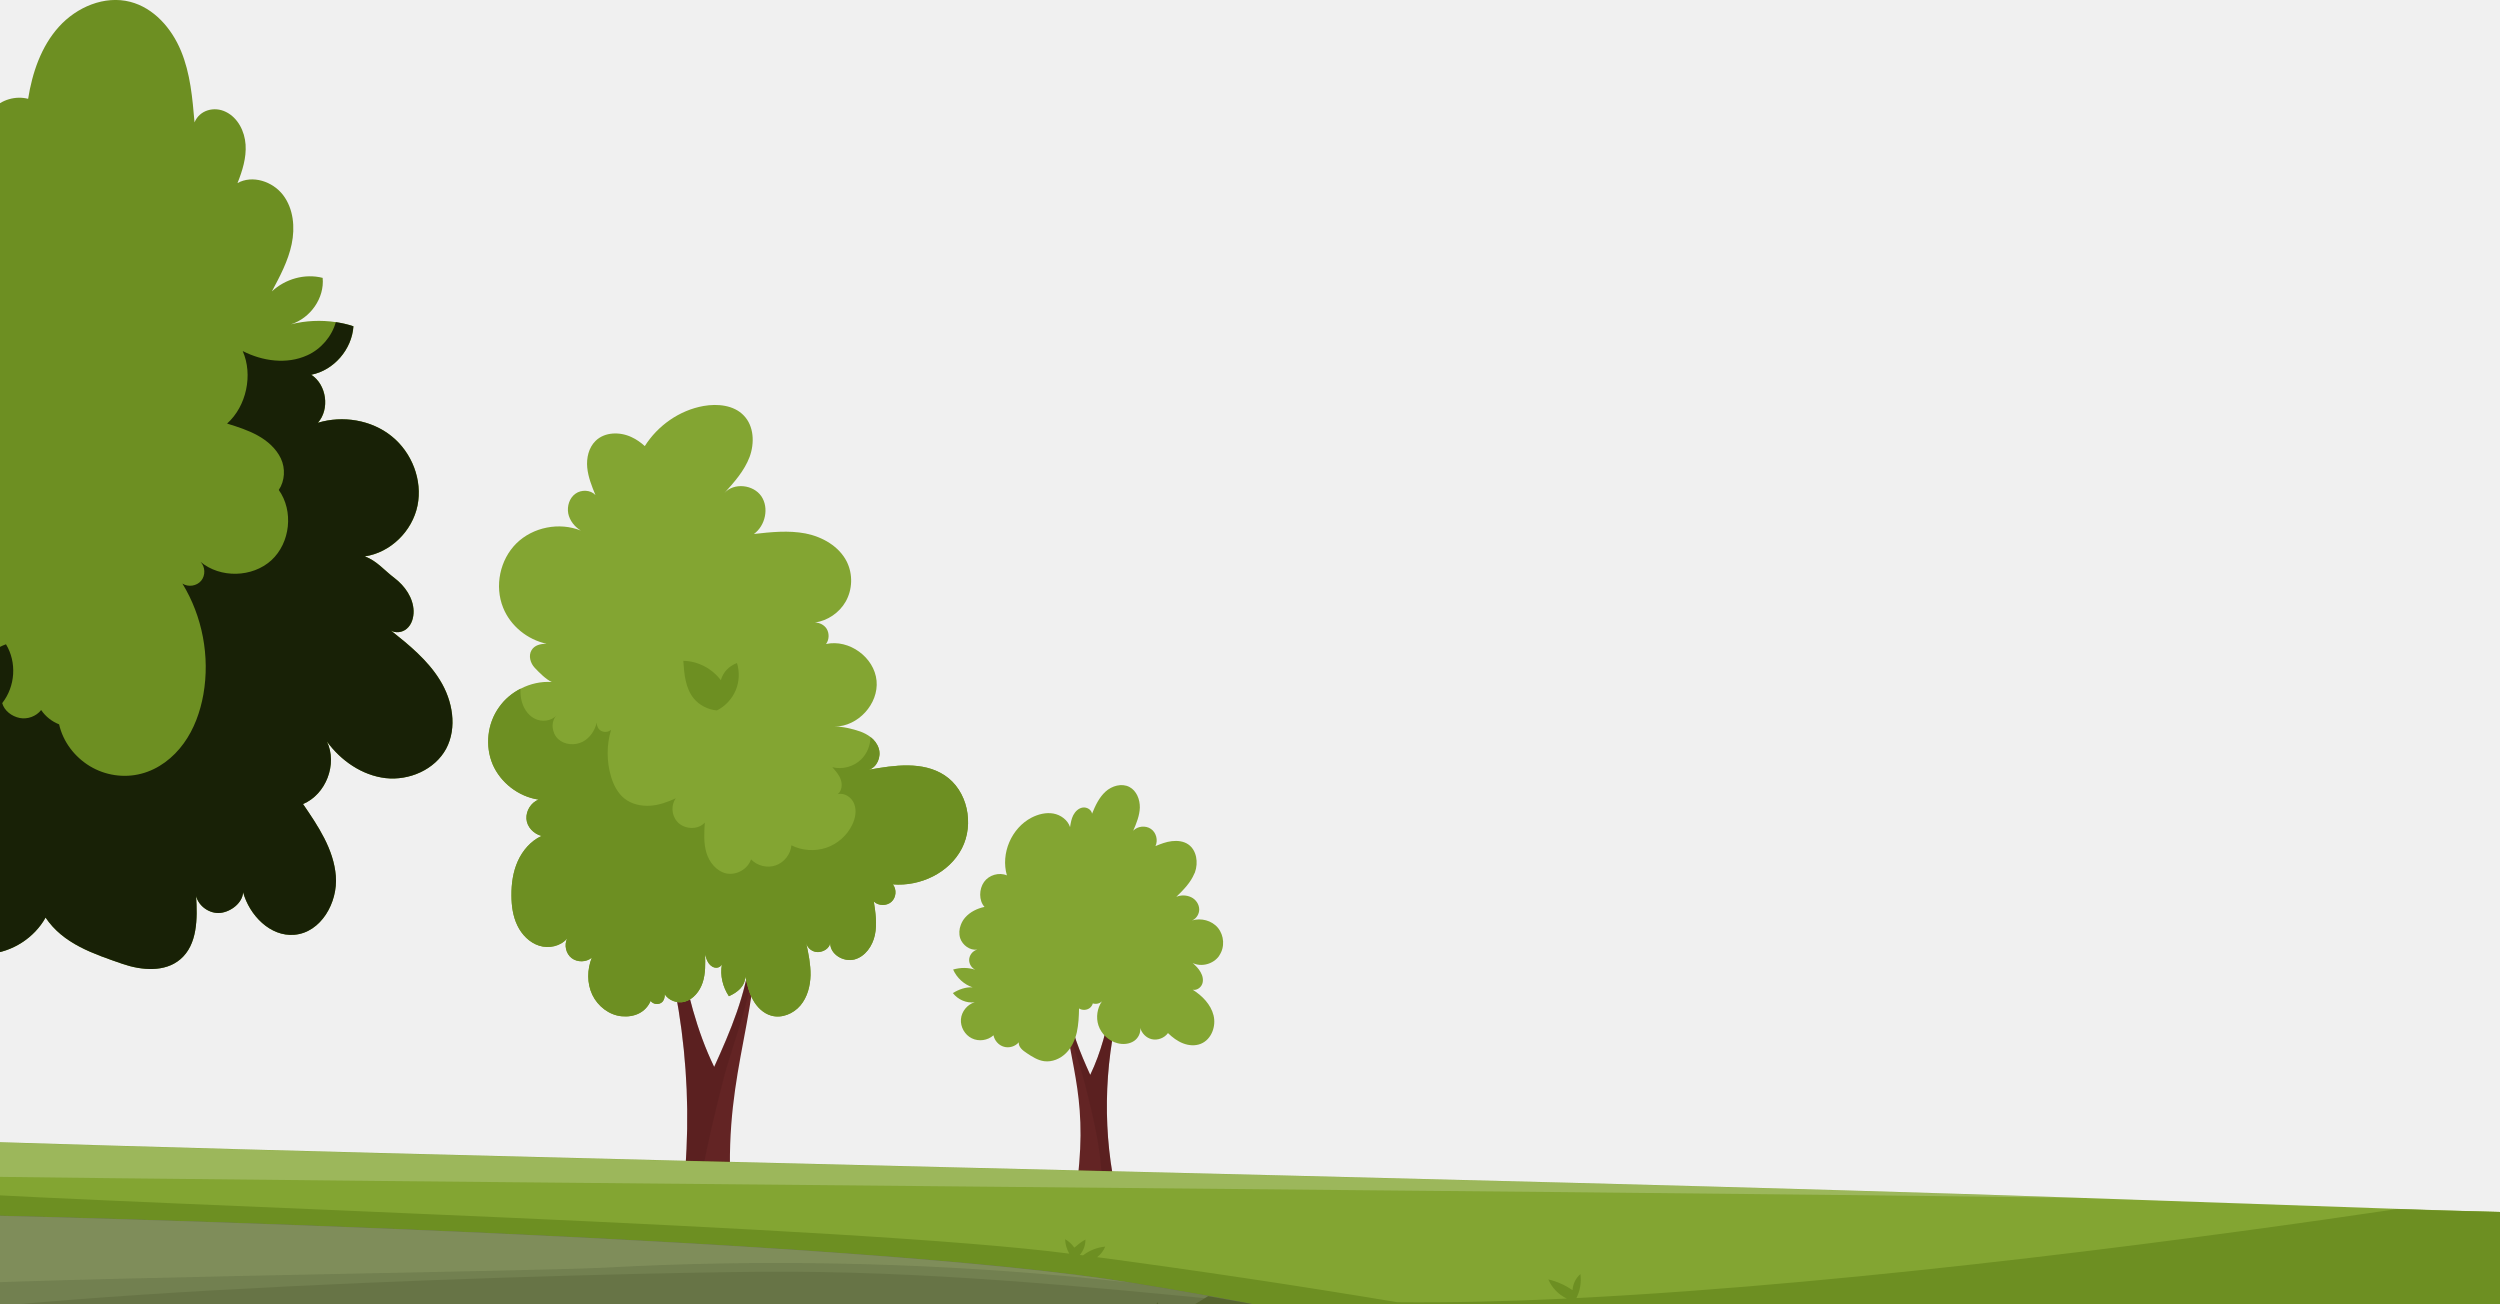
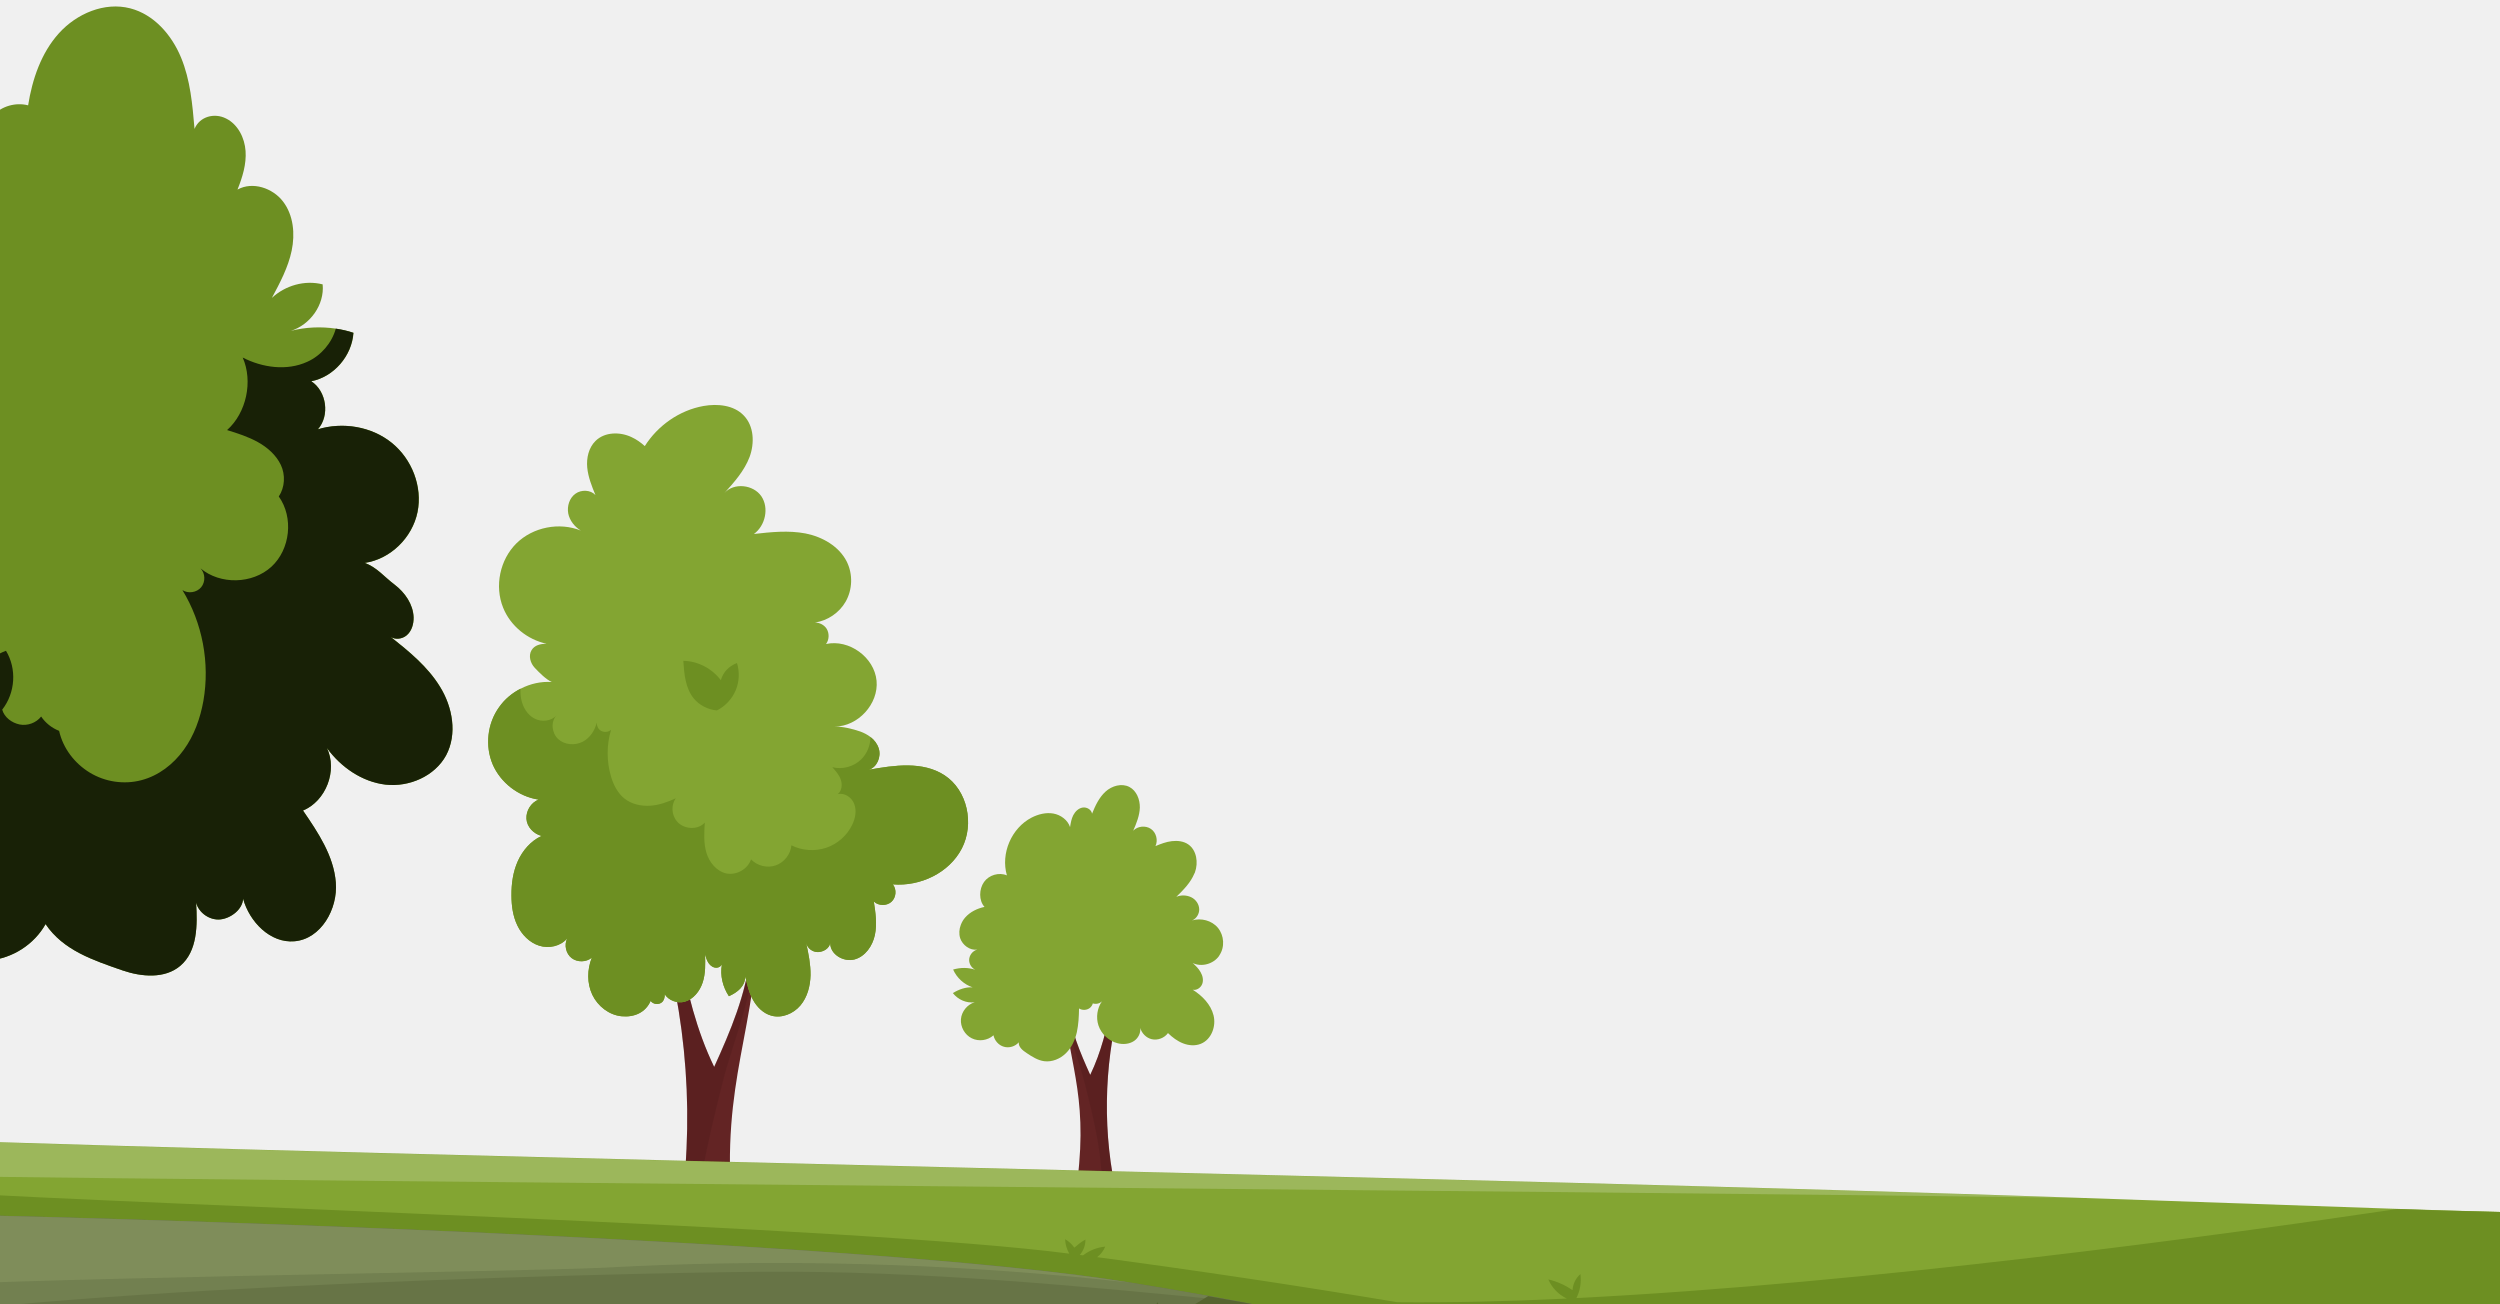
<svg xmlns="http://www.w3.org/2000/svg" version="1.1" id="Layer_1" x="0px" y="0px" viewBox="0 0 1920 1000.9" style="enable-background:new 0 0 1920 1000.9;" xml:space="preserve">
  <style type="text/css">
	.st0{fill:#632424;}
	.st1{opacity:0.3;}
	.st2{fill:#4A1919;}
	.st3{fill:#83A532;}
	.st4{fill:#6D8F22;}
	.st5{opacity:0.2;}
	.st6{fill:#FFFFFF;}
	.st7{fill:#677446;}
	.st8{fill:#728050;}
	.st9{fill:#7F8D5A;}
	.st10{fill:#56642F;}
	.st11{fill:#182106;}
</style>
  <g>
    <path class="st0" d="M858.1,919.9h-12.2l-20.3-0.2c11.8-74.5-4.3-99.3-8.3-147.2h0.5l2.4-0.1c1.9,18.4,9.5,36.3,17.1,53.1   c8.4-17.5,12.8-35.7,16.5-54.8c1.9,0.2,4.1,0.4,6.1,0.6C847.6,819.6,846.7,871.3,858.1,919.9L858.1,919.9z" />
    <g class="st1">
      <path class="st2" d="M858.1,919.9h-12.2c1.8-29.1-5.4-58.2-12.5-86.5c-5.1-20.4-12.6-35.6-15.6-60.8l2.4-0.1    c1.9,18.4,9.5,36.3,17.1,53.1c8.5-17.5,12.8-35.7,16.5-54.8c1.9,0.2,4.1,0.4,6.1,0.6C847.5,819.6,846.7,871.3,858.1,919.9    L858.1,919.9z" />
    </g>
-     <path class="st3" d="M936.3,734.1c-4.4,6.3-13.5,8.8-20.3,5.5c2.3,2.1,4.6,4.3,6.1,7.1c1.6,2.7,2.3,6.1,1.2,9   c-1.1,2.9-4.3,5.1-7.3,4.4c7.3,4.6,13.9,11.3,16,19.7c2.1,8.4-1.6,18.5-9.7,21.8c-4.3,1.8-9.4,1.4-13.7-0.3   c-4.4-1.7-8.2-4.6-11.6-7.9c-2.7,3.8-8,5.8-12.5,4.7c-4.2-1-7.6-4.5-8.8-8.6c0.5,3.8-1.6,7.9-4.8,10c-3.6,2.4-8.4,2.8-12.6,1.7   c-6.8-1.7-12.5-7.1-14.7-13.7c-2-6.1-1-13.2,2.7-18.5c-1.7,1.8-4.7,2.4-7,1.6c-0.4,1.4-1.2,2.6-2.3,3.5c-2.3,1.8-5.8,2-8.3,0.4   c-0.1,6.1-0.4,12.3-1.7,18.3c-1.4,6-4,11.8-8.4,16.1c-4.4,4.3-10.6,6.9-16.7,6.1c-5-0.7-9.3-3.5-13.5-6.3c-3-2-6.3-4.6-6-8.2   c-2.7,3.2-7.4,4.6-11.4,3.4c-4-1.1-7.2-4.7-8-8.8c-4.4,4-11.3,5-16.7,2.3c-5.3-2.6-8.8-8.7-8.3-14.7c0.5-5.9,4.9-11.3,10.6-13   c-6.3,1-12.9-2-16.8-7c4.5-2.8,9.9-4.8,15.2-4.4c-6.6-2.2-12.2-7.3-15-13.7c5.6-1.6,11.6-1.7,17,0.2c-2.8-1.4-4.7-4.4-4.7-7.5   c0-3.6,2.7-7.1,6.2-8c-5.6,0.8-11.3-3.4-13.1-8.8c-1-3.3-0.8-6.9,0.5-10.2c0.8-2.1,1.9-4,3.4-5.7c3.8-4.3,9.2-6.9,14.8-8.1   c-4.5-4.9-4.2-13.7-0.4-19.1c3.8-5.4,11.5-7.7,17.6-5.1c-4.9-16.8,3.5-36.4,19-44.4c5.1-2.6,11-4.1,16.7-3.1   c5.6,1,11,4.9,12.8,10.4c0.5-3.1,1-6.3,2.5-9.2c1.5-2.8,4-5.3,7.2-5.8c3.2-0.5,6.7,1.6,7.2,4.7c2.5-6.2,5.4-12.4,10.3-16.9   c4.9-4.5,12.5-6.7,18.4-3.6c5.5,2.9,8.1,9.6,8,15.8c-0.2,6.2-2.6,12.1-5.1,17.8c3.4-3.6,9.5-4.2,13.6-1.4c4.1,2.8,5.6,8.7,3.5,13.2   c4.1-1.7,8.2-3.3,12.6-3.8c4.3-0.5,9,0,12.6,2.5c6.5,4.5,7.8,14.1,5.1,21.5c-0.1,0.3-0.2,0.6-0.4,0.8c-2.9,7.1-8.4,12.6-13.9,18   c3.6-1.6,8-1.4,11.5,0.3c3.5,1.7,6.1,5.4,6.1,9.4c0,3.5-2.2,7.1-5.5,8.4c6.9-2.1,15.1,0,19.8,5.6c4.9,5.9,5.5,15,1.1,21.3   L936.3,734.1z" />
-     <path class="st0" d="M514.8,972.1l19.8-0.1l32.8-0.2c-19-120.4,7-160.4,13.4-238h-0.8l-3.8-0.2c-3.1,29.7-15.3,58.6-27.7,85.8   c-13.7-28.3-20.7-57.8-26.6-88.7c-3.1,0.4-6.7,0.6-9.8,0.9C531.8,809.9,533.3,893.5,514.8,972.1L514.8,972.1z" />
+     <path class="st3" d="M936.3,734.1c-4.4,6.3-13.5,8.8-20.3,5.5c2.3,2.1,4.6,4.3,6.1,7.1c1.6,2.7,2.3,6.1,1.2,9s-4.3,5.1-7.3,4.4   c7.3,4.6,13.9,11.3,16,19.7s-1.6,18.5-9.7,21.8c-4.3,1.8-9.4,1.4-13.7-0.3c-4.4-1.7-8.2-4.6-11.6-7.9c-2.7,3.8-8,5.8-12.5,4.7   c-4.2-1-7.6-4.5-8.8-8.6c0.5,3.8-1.6,7.9-4.8,10c-3.6,2.4-8.4,2.8-12.6,1.7c-6.8-1.7-12.5-7.1-14.7-13.7c-2-6.1-1-13.2,2.7-18.5   c-1.7,1.8-4.7,2.4-7,1.6c-0.4,1.4-1.2,2.6-2.3,3.5c-2.3,1.8-5.8,2-8.3,0.4c-0.1,6.1-0.4,12.3-1.7,18.3c-1.4,6-4,11.8-8.4,16.1   s-10.6,6.9-16.7,6.1c-5-0.7-9.3-3.5-13.5-6.3c-3-2-6.3-4.6-6-8.2c-2.7,3.2-7.4,4.6-11.4,3.4c-4-1.1-7.2-4.7-8-8.8   c-4.4,4-11.3,5-16.7,2.3c-5.3-2.6-8.8-8.7-8.3-14.7c0.5-5.9,4.9-11.3,10.6-13c-6.3,1-12.9-2-16.8-7c4.5-2.8,9.9-4.8,15.2-4.4   c-6.6-2.2-12.2-7.3-15-13.7c5.6-1.6,11.6-1.7,17,0.2c-2.8-1.4-4.7-4.4-4.7-7.5c0-3.6,2.7-7.1,6.2-8c-5.6,0.8-11.3-3.4-13.1-8.8   c-1-3.3-0.8-6.9,0.5-10.2c0.8-2.1,1.9-4,3.4-5.7c3.8-4.3,9.2-6.9,14.8-8.1c-4.5-4.9-4.2-13.7-0.4-19.1c3.8-5.4,11.5-7.7,17.6-5.1   c-4.9-16.8,3.5-36.4,19-44.4c5.1-2.6,11-4.1,16.7-3.1c5.6,1,11,4.9,12.8,10.4c0.5-3.1,1-6.3,2.5-9.2c1.5-2.8,4-5.3,7.2-5.8   s6.7,1.6,7.2,4.7c2.5-6.2,5.4-12.4,10.3-16.9c4.9-4.5,12.5-6.7,18.4-3.6c5.5,2.9,8.1,9.6,8,15.8c-0.2,6.2-2.6,12.1-5.1,17.8   c3.4-3.6,9.5-4.2,13.6-1.4s5.6,8.7,3.5,13.2c4.1-1.7,8.2-3.3,12.6-3.8c4.3-0.5,9,0,12.6,2.5c6.5,4.5,7.8,14.1,5.1,21.5   c-0.1,0.3-0.2,0.6-0.4,0.8c-2.9,7.1-8.4,12.6-13.9,18c3.6-1.6,8-1.4,11.5,0.3s6.1,5.4,6.1,9.4c0,3.5-2.2,7.1-5.5,8.4   c6.9-2.1,15.1,0,19.8,5.6c4.9,5.9,5.5,15,1.1,21.3L936.3,734.1z" />
+     <path class="st0" d="M514.8,972.1l19.8-0.1l32.8-0.2c-19-120.4,7-160.4,13.4-238H580l-3.8-0.2c-3.1,29.7-15.3,58.6-27.7,85.8   c-13.7-28.3-20.7-57.8-26.6-88.7c-3.1,0.4-6.7,0.6-9.8,0.9C531.8,809.9,533.3,893.5,514.8,972.1L514.8,972.1z" />
    <g class="st1">
      <path class="st2" d="M514.8,972.1l19.8-0.1c-2.9-46.9,8.7-93.9,20.2-139.8c8.3-33,20.4-57.6,25.1-98.4l-3.8-0.2    c-3.1,29.7-15.3,58.6-27.7,85.8c-13.7-28.3-20.7-57.8-26.6-88.7c-3.1,0.4-6.7,0.6-9.8,0.9C531.8,809.9,533.3,893.5,514.8,972.1    L514.8,972.1z" />
    </g>
-     <path class="st3" d="M378.3,586.9c6.1,14.2,19.9,24.9,35.3,27.2c-5.8,2.3-9.7,8.6-9.3,14.8c0.4,6.2,5.5,11.5,11.6,13.1   c-8.2,3.8-14.5,11.1-18.2,19.3c-3.7,8.2-5,17.4-4.9,26.4c0,7.9,1.1,15.9,4.5,23c3.4,7.1,9.3,13.2,16.8,15.6   c7.5,2.4,16.5,0.4,21.5-5.6c-2.5,5-1,11.7,3.4,15.1c4.4,3.4,11.2,3.3,15.5-0.3c-3.6,9.1-3.8,19.6,0.4,28.5   c4.2,8.8,12.9,15.6,22.6,16.5c9.7,0.9,18.3-2.9,22.2-11.8c1.9,2.7,6.2,3.2,8.7,1c1.5-1.3,2.3-3.8,2.1-6.1c3,4.7,9.5,7.2,15.1,5.8   c6.9-1.8,11.9-8.2,14.1-15c2.2-6.8,2-14.2,1.8-21.3c0.7,2.4,1.4,4.7,2.8,6.7c1.4,2,3.7,3.6,6.2,3.4c1.6-0.1,3.1-1.1,3.9-2.4   c-1.5,8.4,0.7,17.2,5.4,24.3c6.8-3.1,12.4-7.6,12.6-15.2c1.3,6.2,2.8,12.5,5.9,18c3,5.5,7.9,10.4,14,12.1c8,2.3,17-1.4,22.4-7.8   c5.4-6.4,7.6-15,7.8-23.3c0.1-8.4-1.6-16.6-3.4-24.8c0.9,4.1,4.9,7.2,9.1,7.1c4.2-0.1,8.7-2.8,9.4-6.9   c-0.1,8.6,10.1,14.7,18.5,12.6c8.4-2.2,14-10.4,15.8-18.8c1.8-8.4,0.5-17.2-0.8-25.7c3.6,3.4,9.8,3.5,13.5,0.2s4.2-9.5,1.1-13.4   c21.1,1.7,43.3-8.8,53-27.6c9.7-18.8,4.4-44.6-13.3-56.2c-16.7-10.9-38.5-7.8-58.2-4.2c6.4-1.9,9.7-10,7.7-16.3   c-1.1-3.6-3.4-6.6-6.4-8.9c-2.3-1.8-5.1-3.2-7.8-4.2c-6.2-2.1-13.1-3.8-19.6-3.8c17.8,0,33.8-17.4,32.1-35.2   c-1.7-18-21.1-32.1-38.8-28.2c2.5-3.4,2.6-8.3,0.4-11.8c-1.9-2.9-5.4-4.7-8.9-4.7c9.7-1.4,18.7-7.5,23.6-16.1   c5.2-9.2,5.6-20.9,0.9-30.5c-5.9-11.9-18.7-19.2-31.7-21.8c-13.1-2.5-26.5-1.1-39.7,0.4c8.8-6.4,11.8-20,5.7-29   c-6.2-9-21.1-10.6-28.3-2.5c7.6-8.4,15.3-17.1,19.3-27.7c3.9-10.6,3.4-23.7-4.5-31.8c-7.6-8-20.1-9.2-30.9-7.3   c-18.5,3.3-35.1,15-45.1,30.8c-3-2.7-6.3-5.1-10-6.8c-8.9-4.3-20.7-4.2-27.8,2.8c-5.3,5.2-7.1,13.1-6.4,20.5   c0.7,7.3,3.5,14.3,6.3,21.1c-3.8-4.1-10.9-4.3-15.4-1c-4.6,3.3-6.5,9.5-5.5,15.1c1.1,5.5,4.9,10.3,9.7,13.2   c-16.5-6.7-36.8-2.7-49.5,9.8c-12.7,12.6-16.9,32.8-10.2,49.4c5.6,14,18.7,24.6,33.4,27.7c-4.8,0-9.3,1.1-11.6,5   c-2.5,4.2-0.9,9.9,2.5,13.5s8.6,8.9,13.1,10.9c-8.2-0.6-16.5,1.3-23.7,5c-6.5,3.3-12.3,8.1-16.5,14.1   C374.1,555.4,372.3,572.8,378.3,586.9L378.3,586.9z" />
+     <path class="st3" d="M378.3,586.9c6.1,14.2,19.9,24.9,35.3,27.2c-5.8,2.3-9.7,8.6-9.3,14.8c0.4,6.2,5.5,11.5,11.6,13.1   c-8.2,3.8-14.5,11.1-18.2,19.3s-5,17.4-4.9,26.4c0,7.9,1.1,15.9,4.5,23s9.3,13.2,16.8,15.6c7.5,2.4,16.5,0.4,21.5-5.6   c-2.5,5-1,11.7,3.4,15.1c4.4,3.4,11.2,3.3,15.5-0.3c-3.6,9.1-3.8,19.6,0.4,28.5c4.2,8.8,12.9,15.6,22.6,16.5s18.3-2.9,22.2-11.8   c1.9,2.7,6.2,3.2,8.7,1c1.5-1.3,2.3-3.8,2.1-6.1c3,4.7,9.5,7.2,15.1,5.8c6.9-1.8,11.9-8.2,14.1-15c2.2-6.8,2-14.2,1.8-21.3   c0.7,2.4,1.4,4.7,2.8,6.7c1.4,2,3.7,3.6,6.2,3.4c1.6-0.1,3.1-1.1,3.9-2.4c-1.5,8.4,0.7,17.2,5.4,24.3c6.8-3.1,12.4-7.6,12.6-15.2   c1.3,6.2,2.8,12.5,5.9,18c3,5.5,7.9,10.4,14,12.1c8,2.3,17-1.4,22.4-7.8c5.4-6.4,7.6-15,7.8-23.3c0.1-8.4-1.6-16.6-3.4-24.8   c0.9,4.1,4.9,7.2,9.1,7.1c4.2-0.1,8.7-2.8,9.4-6.9c-0.1,8.6,10.1,14.7,18.5,12.6c8.4-2.2,14-10.4,15.8-18.8   c1.8-8.4,0.5-17.2-0.8-25.7c3.6,3.4,9.8,3.5,13.5,0.2s4.2-9.5,1.1-13.4c21.1,1.7,43.3-8.8,53-27.6s4.4-44.6-13.3-56.2   c-16.7-10.9-38.5-7.8-58.2-4.2c6.4-1.9,9.7-10,7.7-16.3c-1.1-3.6-3.4-6.6-6.4-8.9c-2.3-1.8-5.1-3.2-7.8-4.2   c-6.2-2.1-13.1-3.8-19.6-3.8c17.8,0,33.8-17.4,32.1-35.2c-1.7-18-21.1-32.1-38.8-28.2c2.5-3.4,2.6-8.3,0.4-11.8   c-1.9-2.9-5.4-4.7-8.9-4.7c9.7-1.4,18.7-7.5,23.6-16.1c5.2-9.2,5.6-20.9,0.9-30.5c-5.9-11.9-18.7-19.2-31.7-21.8   c-13.1-2.5-26.5-1.1-39.7,0.4c8.8-6.4,11.8-20,5.7-29c-6.2-9-21.1-10.6-28.3-2.5c7.6-8.4,15.3-17.1,19.3-27.7   c3.9-10.6,3.4-23.7-4.5-31.8c-7.6-8-20.1-9.2-30.9-7.3c-18.5,3.3-35.1,15-45.1,30.8c-3-2.7-6.3-5.1-10-6.8   c-8.9-4.3-20.7-4.2-27.8,2.8c-5.3,5.2-7.1,13.1-6.4,20.5c0.7,7.3,3.5,14.3,6.3,21.1c-3.8-4.1-10.9-4.3-15.4-1   c-4.6,3.3-6.5,9.5-5.5,15.1c1.1,5.5,4.9,10.3,9.7,13.2c-16.5-6.7-36.8-2.7-49.5,9.8c-12.7,12.6-16.9,32.8-10.2,49.4   c5.6,14,18.7,24.6,33.4,27.7c-4.8,0-9.3,1.1-11.6,5c-2.5,4.2-0.9,9.9,2.5,13.5s8.6,8.9,13.1,10.9c-8.2-0.6-16.5,1.3-23.7,5   c-6.5,3.3-12.3,8.1-16.5,14.1C374.1,555.4,372.3,572.8,378.3,586.9L378.3,586.9z" />
    <g>
-       <path class="st4" d="M378.3,586.9c6.1,14.2,19.9,24.9,35.3,27.2c-5.8,2.3-9.7,8.6-9.3,14.8c0.4,6.2,5.5,11.5,11.6,13.1    c-8.2,3.8-14.5,11.1-18.2,19.3c-3.7,8.2-5,17.4-4.9,26.4c0,7.9,1.1,15.9,4.5,23c3.4,7.1,9.3,13.2,16.8,15.6    c7.5,2.4,16.5,0.4,21.5-5.6c-2.5,5-1,11.7,3.4,15.1c4.4,3.4,11.2,3.3,15.5-0.3c-3.6,9.1-3.8,19.6,0.4,28.5    c4.2,8.8,12.9,15.6,22.6,16.5c9.7,0.9,18.3-2.9,22.2-11.8c1.9,2.7,6.2,3.2,8.7,1c1.5-1.3,2.3-3.8,2.1-6.1c3,4.7,9.5,7.2,15.1,5.8    c6.9-1.8,11.9-8.2,14.1-15c2.2-6.8,2-14.2,1.8-21.3c0.7,2.4,1.4,4.7,2.8,6.7c1.4,2,3.7,3.6,6.2,3.4c1.6-0.1,3.1-1.1,3.9-2.4    c-1.5,8.4,0.7,17.2,5.4,24.3c6.8-3.1,12.4-7.6,12.6-15.2c1.3,6.2,2.8,12.5,5.9,18c3,5.5,7.9,10.4,14,12.1c8,2.3,17-1.4,22.4-7.8    c5.4-6.4,7.6-15,7.8-23.3c0.1-8.4-1.6-16.6-3.4-24.8c0.9,4.1,4.9,7.2,9.1,7.1c4.2-0.1,8.7-2.8,9.4-6.9    c-0.1,8.6,10.1,14.7,18.5,12.6c8.4-2.2,14-10.4,15.8-18.8c1.8-8.4,0.5-17.2-0.8-25.7c3.6,3.4,9.8,3.5,13.5,0.2s4.2-9.5,1.1-13.4    c21.1,1.7,43.3-8.8,53-27.6c9.7-18.8,4.4-44.6-13.3-56.2c-16.7-10.9-38.5-7.8-58.2-4.2c6.4-1.9,9.7-10,7.7-16.3    c-1.1-3.6-3.4-6.6-6.4-8.9c0,6.3-2.5,12.7-7.1,17.2c-5.7,5.6-14.4,8-22.2,6c2.6,2.9,5.4,6,6.6,9.8s0.7,8.4-2.4,10.9    c5.3-1.3,10.9,2.6,12.7,7.7c1.9,5.1,0.8,10.9-1.6,15.8c-3.9,8.3-11.4,14.8-20,17.7c-8.7,2.9-18.6,2.2-26.7-1.9    c-0.6,6.8-5.5,13.1-12,15.4c-6.5,2.3-14.2,0.4-19-4.6c-2.5,7.5-11.2,12.4-19,10.8c-7.6-1.7-13.1-8.6-15.3-16    c-2.2-7.4-1.7-15.4-1.2-23.1c-4.8,5.4-14.1,5.4-19.7,0.8s-6.8-13.5-2.6-19.4c-6.3,2.9-13,5.3-19.8,5.7c-6.9,0.4-14.2-1.2-19.6-5.5    c-5.2-4.2-8.4-10.4-10.3-16.8c-3.5-11.7-3.5-24.4,0-36c-2.1,1.9-5.6,2.1-8,0.6c-2-1.3-3.1-3.8-3-6.2c-1.4,6.1-5.2,11.8-10.7,14.7    c-5.9,3.1-13.9,2.6-18.9-2c-5-4.6-5.9-13.2-1.3-18.2c-4.1,4.6-11.6,5.3-17,2.4c-5.5-2.9-8.9-8.8-10.1-14.8    c-0.5-2.7-0.7-5.4-0.5-8.1c-6.5,3.3-12.3,8.1-16.5,14.1c-9,12.6-10.9,30-4.8,44.3L378.3,586.9z" />
+       <path class="st4" d="M378.3,586.9c6.1,14.2,19.9,24.9,35.3,27.2c-5.8,2.3-9.7,8.6-9.3,14.8c0.4,6.2,5.5,11.5,11.6,13.1    c-8.2,3.8-14.5,11.1-18.2,19.3s-5,17.4-4.9,26.4c0,7.9,1.1,15.9,4.5,23s9.3,13.2,16.8,15.6c7.5,2.4,16.5,0.4,21.5-5.6    c-2.5,5-1,11.7,3.4,15.1c4.4,3.4,11.2,3.3,15.5-0.3c-3.6,9.1-3.8,19.6,0.4,28.5c4.2,8.8,12.9,15.6,22.6,16.5s18.3-2.9,22.2-11.8    c1.9,2.7,6.2,3.2,8.7,1c1.5-1.3,2.3-3.8,2.1-6.1c3,4.7,9.5,7.2,15.1,5.8c6.9-1.8,11.9-8.2,14.1-15c2.2-6.8,2-14.2,1.8-21.3    c0.7,2.4,1.4,4.7,2.8,6.7c1.4,2,3.7,3.6,6.2,3.4c1.6-0.1,3.1-1.1,3.9-2.4c-1.5,8.4,0.7,17.2,5.4,24.3c6.8-3.1,12.4-7.6,12.6-15.2    c1.3,6.2,2.8,12.5,5.9,18c3,5.5,7.9,10.4,14,12.1c8,2.3,17-1.4,22.4-7.8c5.4-6.4,7.6-15,7.8-23.3c0.1-8.4-1.6-16.6-3.4-24.8    c0.9,4.1,4.9,7.2,9.1,7.1c4.2-0.1,8.7-2.8,9.4-6.9c-0.1,8.6,10.1,14.7,18.5,12.6c8.4-2.2,14-10.4,15.8-18.8    c1.8-8.4,0.5-17.2-0.8-25.7c3.6,3.4,9.8,3.5,13.5,0.2s4.2-9.5,1.1-13.4c21.1,1.7,43.3-8.8,53-27.6s4.4-44.6-13.3-56.2    c-16.7-10.9-38.5-7.8-58.2-4.2c6.4-1.9,9.7-10,7.7-16.3c-1.1-3.6-3.4-6.6-6.4-8.9c0,6.3-2.5,12.7-7.1,17.2c-5.7,5.6-14.4,8-22.2,6    c2.6,2.9,5.4,6,6.6,9.8s0.7,8.4-2.4,10.9c5.3-1.3,10.9,2.6,12.7,7.7c1.9,5.1,0.8,10.9-1.6,15.8c-3.9,8.3-11.4,14.8-20,17.7    c-8.7,2.9-18.6,2.2-26.7-1.9c-0.6,6.8-5.5,13.1-12,15.4c-6.5,2.3-14.2,0.4-19-4.6c-2.5,7.5-11.2,12.4-19,10.8    c-7.6-1.7-13.1-8.6-15.3-16s-1.7-15.4-1.2-23.1c-4.8,5.4-14.1,5.4-19.7,0.8s-6.8-13.5-2.6-19.4c-6.3,2.9-13,5.3-19.8,5.7    c-6.9,0.4-14.2-1.2-19.6-5.5c-5.2-4.2-8.4-10.4-10.3-16.8c-3.5-11.7-3.5-24.4,0-36c-2.1,1.9-5.6,2.1-8,0.6c-2-1.3-3.1-3.8-3-6.2    c-1.4,6.1-5.2,11.8-10.7,14.7c-5.9,3.1-13.9,2.6-18.9-2s-5.9-13.2-1.3-18.2c-4.1,4.6-11.6,5.3-17,2.4c-5.5-2.9-8.9-8.8-10.1-14.8    c-0.5-2.7-0.7-5.4-0.5-8.1c-6.5,3.3-12.3,8.1-16.5,14.1c-9,12.6-10.9,30-4.8,44.3L378.3,586.9z" />
    </g>
    <g>
      <path class="st4" d="M553.6,522.4c-6.8-9-17.6-14.7-28.8-14.9c0.6,10.1,1.6,21,8,28.9c4.2,5.2,11.1,8.7,17.8,9.2    c6.4-3.2,11.6-8.8,14.4-15.4c2.8-6.6,3.1-14.2,1-21C559.8,511.6,555.4,516.1,553.6,522.4L553.6,522.4z" />
    </g>
    <path class="st3" d="M1992.8,932.8c-8.2,67.2-19.3,139.2-28.4,207.9c-1.7,12.8-3.3,25.6-4.9,38.1   c-551.5,31.9-1514.5,43.5-2066.7,26.8l4.1-105.2l7.7-197.9l1.1-28.4c435.8,15.2,1251.6,30.5,1687.3,45.7   c82.5,2.9,165,5.8,247.5,8.6C1881.4,930,1952.1,931.4,1992.8,932.8z" />
    <g class="st5">
      <path class="st6" d="M1593.1,919.9C1157,914.2,340.8,908.4-95.4,902.7l1.1-28.4C341.5,889.5,1157.3,904.7,1593.1,919.9z" />
    </g>
    <g>
      <path class="st4" d="M1840.6,928.6c-134.9,20-405.9,57.1-629.9,68.3c2.9-5.8,3.8-11.8,3.1-18.4c-3.6,3-5.8,7.6-6.1,12.3    c-5.6-3.8-12-6.7-18.6-8.2c2.7,6.4,7.9,11.7,14.2,14.7c-46,2.2-90,3.2-130.2,2.8c-76.6-12.8-153.5-24.3-230.5-34.6    c2.8-2.1,4.9-4.9,6.2-8.1c-6.2,0.6-12.1,2.9-17,6.7c-0.8-0.1-1.7-0.2-2.5-0.3c2.8-3.3,4.4-7.5,4.3-11.8c-3.1,1.6-5.8,3.9-8.5,6.2    c-1.9-2.7-4.3-4.9-7.1-6.5c0.1,3.9,1.3,7.7,3.2,11.1c-161.7-21.2-704.1-37-866.8-47.3l-57.6,185.2l2067.5,40.2    c9.1-68.7,20.3-140.7,28.4-207.9C1952.1,931.4,1881.4,930,1840.6,928.6L1840.6,928.6z" />
    </g>
    <path class="st7" d="M1039.1,1016.7c-216.3,64.4-925.1,116.8-1203.3,129.8l22.1-100.8l4.8-21.7l7.2-32.6l13.2-60.2   c202.5,3.1,784.7,21.1,984.5,53.7c20.2,3.3,40.3,6.7,60.4,10.3c7.7,1.4,15.4,2.8,23.1,4.2   C980.4,1004.9,1009.8,1010.7,1039.1,1016.7z" />
    <g>
-       <path class="st8" d="M951,999.5c-121.5-11.9-243.2-23.7-365.2-22.8c-115.9,0.8-612.5,13.3-723.1,47.3l7.2-32.6l13.2-60.2    c202.5,3.1,784.7,21.1,984.5,53.7c20.2,3.3,40.3,6.7,60.4,10.3C935.6,996.7,943.3,998.1,951,999.5z" />
+       <path class="st8" d="M951,999.5c-121.5-11.9-243.2-23.7-365.2-22.8C469.9,977.5-26.7,990-137.3,1024l7.2-32.6l13.2-60.2    c202.5,3.1,784.7,21.1,984.5,53.7c20.2,3.3,40.3,6.7,60.4,10.3C935.6,996.7,943.3,998.1,951,999.5z" />
    </g>
    <g>
      <path class="st9" d="M867.5,985c-16-1.8-32-3.4-48-4.9c-58.8-5.4-117.8-8.6-176.9-9.7c-59.1-1.1-118.2-0.1-177.1,3.1    c-59,3.2-497.9,8.5-556.5,16c-10.2,1.3-27.5,7.3-37.4,3c-0.7-0.3-1.3-0.6-1.8-1l13.2-60.2C85.5,934.4,667.7,952.4,867.5,985z" />
    </g>
    <g>
      <path class="st10" d="M927.9,995.4c-11.8,7.5-24,14.2-36.6,20.3c0.9-5.3,0.1-10.9-2.3-15.6c-3.3,4.8-5,10.5-5.1,16.3    c-5.3-0.2-10.4-0.4-15.7-0.7c-0.4,2.1,1.2,4,2.9,5.2c1.2,0.9,2.5,1.7,3.9,2.3c-41.7,18.2-86.7,30.2-131.4,39    c-94.1,18.6-190.5,24.8-286.2,19c2.8-5.3,3.9-11.5,3.1-17.5c-4.5,3-8.9,6.5-12.5,10.5c-3.8-6.6-10.2-11.8-17.5-14    c0.3,7.6,3.9,14.9,9.7,19.8c-68.3-5.2-516.1-16.6-582.3-34.1l-22.1,100.8c278.2-13.1,987-65.5,1203.3-129.8    C1002.2,1009.1,965.1,1002,927.9,995.4z" />
    </g>
-     <path class="st4" d="M342.6,575.1c-8.7,16-28.3,24.5-46.4,22.5c-18.1-2.1-34.4-13.4-45.1-28.1c8.2,17.3-0.7,40.6-18.4,48   c11.6,16.9,23.6,34.8,25.2,55.2c1.7,20.4-11.4,43.5-31.8,45.2c-18.5,1.6-34.5-14.9-39.4-32.7c-0.4,8.2-9.3,15-17.4,15.9   c-8.2,0.8-16.6-4.9-18.7-12.9c1.1,17.3,1.1,37.4-12.2,48.6c-11.8,10-29.6,8.5-44.2,3.5c-22.8-7.9-45.7-15.5-59.2-35.6   c-8.7,15.6-25.5,26.4-43.4,27.9c-17.8,1.4-36.2-6.5-47.3-20.5c-3.7,10.3-15,17.4-25.9,16.2c-11-1.2-20.4-10.6-21.7-21.5   c-18.9,16.8-49,18-70.7,5c-21.6-13-34.4-38.5-34.9-63.7c-0.4-25.2,10.6-50,27.4-68.8c-15.7-3.1-29.3-8.7-38.5-21.8   c14.6-4.8,30.9-3.8,44.8,2.8c-13.5-12.6-22.5-29.6-24.8-47.8c19.5-7,42.1-4.2,58.4,8.5c-6.8-8.9-9.1-21.2-6-32   c3.1-10.8,11.6-20,22.1-23.9c-23-7.9-39.9-29.8-44.3-53.8c-4.5-23.9,2.5-49.2,16.4-69.3c0.5-0.8,1-1.5,1.7-2.2   c13.7-18.9,33.1-33.4,54.2-43.6c-9.6-13.4-5.1-31.1,10.3-36.7c-16.9-44.2-6.3-97.6,26.2-132c6.4-6.9,13.9-13.1,22.7-16.6   c8.8-3.4,19.1-3.8,27.4,0.8c-3.5-9.3-1.4-20.5,5.3-27.8c6.7-7.4,17.7-10.5,27.2-8c3.2-20.1,10-40.2,23.6-55.3   C58.9,5.4,80.3-3.7,100,1.4c18.2,4.7,31.8,20.3,39,37.7c7.2,17.3,8.8,36.3,10.4,54.9c3.8-9.4,15.1-12.6,24.2-8   c9.1,4.5,14.3,14.8,15,25c0.7,10.1-2.4,20.1-6.2,29.6c11.5-6.4,27-1.3,35,9.2c8,10.5,9.3,24.8,6.6,37.7c-2.7,12.9-9,24.7-15.2,36.3   c10.3-9.6,25.3-13.9,39-10.4c1.5,15.6-9.5,31-24.4,35.7c11.3-2.9,23.1-3.4,34.6-1.7c4.6,0.7,9.2,1.7,13.5,3.2   c-1.2,17.7-15,33.8-32.4,37.2c11.8,7.7,14.4,26.3,5.1,36.9c19.1-5.8,41.1-2.2,56.6,10.3c15.6,12.5,23.9,33.8,19.9,53.3   c-4,19.6-20.7,36.1-40.5,39c9.4,3.5,14.8,10.6,22.9,16.7c8,6.1,14.3,15.2,14.6,25.2c0.1,5-1.4,10.4-5.3,13.7   c-3.4,2.9-8.6,3.5-12.2,1.3c14.1,11.2,28.3,22.8,37.7,38.1C347.6,538,351.4,558.8,342.6,575.1L342.6,575.1z" />
+     <path class="st4" d="M342.6,580.1c-8.7,16-28.3,24.5-46.4,22.5c-18.1-2.1-34.4-13.4-45.1-28.1c8.2,17.3-0.7,40.6-18.4,48   c11.6,16.9,23.6,34.8,25.2,55.2c1.7,20.4-11.4,43.5-31.8,45.2c-18.5,1.6-34.5-14.9-39.4-32.7c-0.4,8.2-9.3,15-17.4,15.9   c-8.2,0.8-16.6-4.9-18.7-12.9c1.1,17.3,1.1,37.4-12.2,48.6c-11.8,10-29.6,8.5-44.2,3.5c-22.8-7.9-45.7-15.5-59.2-35.6   c-8.7,15.6-25.5,26.4-43.4,27.9c-17.8,1.4-36.2-6.5-47.3-20.5c-3.7,10.3-15,17.4-25.9,16.2c-11-1.2-20.4-10.6-21.7-21.5   c-18.9,16.8-49,18-70.7,5c-21.6-13-34.4-38.5-34.9-63.7c-0.4-25.2,10.6-50,27.4-68.8c-15.7-3.1-29.3-8.7-38.5-21.8   c14.6-4.8,30.9-3.8,44.8,2.8c-13.5-12.6-22.5-29.6-24.8-47.8c19.5-7,42.1-4.2,58.4,8.5c-6.8-8.9-9.1-21.2-6-32s11.6-20,22.1-23.9   c-23-7.9-39.9-29.8-44.3-53.8c-4.5-23.9,2.5-49.2,16.4-69.3c0.5-0.8,1-1.5,1.7-2.2c13.7-18.9,33.1-33.4,54.2-43.6   c-9.6-13.4-5.1-31.1,10.3-36.7c-16.9-44.2-6.3-97.6,26.2-132c6.4-6.9,13.9-13.1,22.7-16.6c8.8-3.4,19.1-3.8,27.4,0.8   c-3.5-9.3-1.4-20.5,5.3-27.8c6.7-7.4,17.7-10.5,27.2-8c3.2-20.1,10-40.2,23.6-55.3C58.9,10.4,80.3,1.3,100,6.4   c18.2,4.7,31.8,20.3,39,37.7c7.2,17.3,8.8,36.3,10.4,54.9c3.8-9.4,15.1-12.6,24.2-8c9.1,4.5,14.3,14.8,15,25   c0.7,10.1-2.4,20.1-6.2,29.6c11.5-6.4,27-1.3,35,9.2s9.3,24.8,6.6,37.7s-9,24.7-15.2,36.3c10.3-9.6,25.3-13.9,39-10.4   c1.5,15.6-9.5,31-24.4,35.7c11.3-2.9,23.1-3.4,34.6-1.7c4.6,0.7,9.2,1.7,13.5,3.2c-1.2,17.7-15,33.8-32.4,37.2   c11.8,7.7,14.4,26.3,5.1,36.9c19.1-5.8,41.1-2.2,56.6,10.3c15.6,12.5,23.9,33.8,19.9,53.3c-4,19.6-20.7,36.1-40.5,39   c9.4,3.5,14.8,10.6,22.9,16.7c8,6.1,14.3,15.2,14.6,25.2c0.1,5-1.4,10.4-5.3,13.7c-3.4,2.9-8.6,3.5-12.2,1.3   c14.1,11.2,28.3,22.8,37.7,38.1C347.6,543,351.4,563.8,342.6,580.1L342.6,580.1z" />
    <g>
-       <path class="st11" d="M342.6,575.1c-8.7,16-28.3,24.5-46.4,22.5c-18.1-2.1-34.4-13.4-45.1-28.1c8.2,17.3-0.7,40.6-18.4,48    c11.6,16.9,23.6,34.8,25.2,55.2c1.7,20.4-11.4,43.5-31.8,45.2c-18.5,1.6-34.5-14.9-39.4-32.7c-0.4,8.2-9.3,15-17.4,15.9    s-16.6-4.9-18.7-12.9c1.1,17.3,1.1,37.4-12.2,48.6c-11.8,10-29.6,8.5-44.2,3.5c-22.8-7.9-45.7-15.5-59.2-35.6    c-8.7,15.6-25.5,26.4-43.4,27.9c-17.8,1.4-36.2-6.5-47.3-20.5c-3.7,10.3-15,17.4-25.9,16.2c-11-1.2-20.4-10.6-21.7-21.5    c-18.9,16.8-49,18-70.7,5c-21.6-13-34.4-38.5-34.9-63.7c-0.4-25.2,10.6-50,27.4-68.8c-15.7-3.1-29.3-8.7-38.5-21.8    c14.6-4.8,30.9-3.8,44.8,2.8c-13.5-12.6-22.5-29.6-24.8-47.8c19.5-7,42.1-4.2,58.4,8.5c-6.8-8.9-9.1-21.2-6-32    c3.1-10.8,11.6-20,22.1-23.9c-23-7.9-39.9-29.8-44.3-53.8c-4.5-23.9,2.5-49.2,16.4-69.3c0.5-0.8,1-1.5,1.7-2.2    c-0.9,15.5,3.3,31.4,12.4,44c14.5,20,40.6,30.9,65.1,27.1c-4.4,2.1-7.2,7.2-6.7,12.1c0.5,4.9,4.2,9.2,8.9,10.5    c-16.6,12.8-30.4,31-31.8,51.9c-1,15.5,5.3,31.3,16.7,41.8s27.7,15.5,43,13.3c-6.3-3.8-10.9-8.2-12.9-15.3    c-2-7.1-1.2-14.9,2.3-21.4c12.6,3.6,26.4,12.2,31.7,24.2c0-0.2,0.1-0.4,0.1-0.6c0-13.9,14.4-27.9,27.5-32.6    c8.4,13.9,7.2,32.3-2.9,45.2c1.6,5.9,7.4,10.2,13.4,11.4c6,1.2,12.7-1.2,16.5-6.1c3.4,5,8.2,8.8,13.8,11c3,13.4,11.9,25,23.6,32.1    c11.7,7.1,26.2,9.3,39.5,5.8c13.2-3.4,24.6-12.2,32.6-23.3c8-11,12.7-24.2,15.1-37.6c5.1-29.1-0.7-59.9-16.1-85.1    c4.5,2.9,11,1.9,14.4-2.2c3.4-4.1,3.2-10.7-0.5-14.5c15.2,12.7,39.8,12.1,54.4-1.2c14.6-13.4,17.2-37.9,5.7-54    c4.7-7,5.2-16.6,1.6-24.2c-3.6-7.6-10.3-13.5-17.7-17.6c-7.4-4.1-15.5-6.7-23.6-9.2c14.9-13.3,20-37.5,12-55.7    c15.2,7.8,33.9,10.4,49.5,3.3c10.6-4.7,19-14.6,22-25.5c4.6,0.7,9.2,1.7,13.5,3.2c-1.2,17.7-15,33.8-32.4,37.2    c11.8,7.7,14.4,26.3,5.1,36.9c19.1-5.8,41.1-2.2,56.6,10.3c15.6,12.5,23.9,33.8,19.9,53.3c-4,19.6-20.7,36.1-40.5,39    c9.4,3.5,14.8,10.6,22.9,16.7c8,6.1,14.3,15.2,14.6,25.2c0.1,5-1.4,10.4-5.3,13.7c-3.4,2.9-8.6,3.5-12.2,1.3    c14.1,11.2,28.3,22.8,37.7,38.1C347.6,537.9,351.3,558.7,342.6,575.1L342.6,575.1z" />
+       <path class="st11" d="M342.6,580.1c-8.7,16-28.3,24.5-46.4,22.5c-18.1-2.1-34.4-13.4-45.1-28.1c8.2,17.3-0.7,40.6-18.4,48    c11.6,16.9,23.6,34.8,25.2,55.2c1.7,20.4-11.4,43.5-31.8,45.2c-18.5,1.6-34.5-14.9-39.4-32.7c-0.4,8.2-9.3,15-17.4,15.9    s-16.6-4.9-18.7-12.9c1.1,17.3,1.1,37.4-12.2,48.6c-11.8,10-29.6,8.5-44.2,3.5c-22.8-7.9-45.7-15.5-59.2-35.6    c-8.7,15.6-25.5,26.4-43.4,27.9c-17.8,1.4-36.2-6.5-47.3-20.5c-3.7,10.3-15,17.4-25.9,16.2c-11-1.2-20.4-10.6-21.7-21.5    c-18.9,16.8-49,18-70.7,5c-21.6-13-34.4-38.5-34.9-63.7c-0.4-25.2,10.6-50,27.4-68.8c-15.7-3.1-29.3-8.7-38.5-21.8    c14.6-4.8,30.9-3.8,44.8,2.8c-13.5-12.6-22.5-29.6-24.8-47.8c19.5-7,42.1-4.2,58.4,8.5c-6.8-8.9-9.1-21.2-6-32s11.6-20,22.1-23.9    c-23-7.9-39.9-29.8-44.3-53.8c-4.5-23.9,2.5-49.2,16.4-69.3c0.5-0.8,1-1.5,1.7-2.2c-0.9,15.5,3.3,31.4,12.4,44    c14.5,20,40.6,30.9,65.1,27.1c-4.4,2.1-7.2,7.2-6.7,12.1s4.2,9.2,8.9,10.5c-16.6,12.8-30.4,31-31.8,51.9    c-1,15.5,5.3,31.3,16.7,41.8s27.7,15.5,43,13.3c-6.3-3.8-10.9-8.2-12.9-15.3s-1.2-14.9,2.3-21.4C-42.1,512.4-28.3,521-23,533    c0-0.2,0.1-0.4,0.1-0.6c0-13.9,14.4-27.9,27.5-32.6c8.4,13.9,7.2,32.3-2.9,45.2c1.6,5.9,7.4,10.2,13.4,11.4s12.7-1.2,16.5-6.1    c3.4,5,8.2,8.8,13.8,11c3,13.4,11.9,25,23.6,32.1s26.2,9.3,39.5,5.8c13.2-3.4,24.6-12.2,32.6-23.3c8-11,12.7-24.2,15.1-37.6    c5.1-29.1-0.7-59.9-16.1-85.1c4.5,2.9,11,1.9,14.4-2.2s3.2-10.7-0.5-14.5c15.2,12.7,39.8,12.1,54.4-1.2    c14.6-13.4,17.2-37.9,5.7-54c4.7-7,5.2-16.6,1.6-24.2c-3.6-7.6-10.3-13.5-17.7-17.6s-15.5-6.7-23.6-9.2c14.9-13.3,20-37.5,12-55.7    c15.2,7.8,33.9,10.4,49.5,3.3c10.6-4.7,19-14.6,22-25.5c4.6,0.7,9.2,1.7,13.5,3.2c-1.2,17.7-15,33.8-32.4,37.2    c11.8,7.7,14.4,26.3,5.1,36.9c19.1-5.8,41.1-2.2,56.6,10.3c15.6,12.5,23.9,33.8,19.9,53.3c-4,19.6-20.7,36.1-40.5,39    c9.4,3.5,14.8,10.6,22.9,16.7c8,6.1,14.3,15.2,14.6,25.2c0.1,5-1.4,10.4-5.3,13.7c-3.4,2.9-8.6,3.5-12.2,1.3    c14.1,11.2,28.3,22.8,37.7,38.1C347.6,542.9,351.3,563.7,342.6,580.1L342.6,580.1z" />
    </g>
  </g>
</svg>
